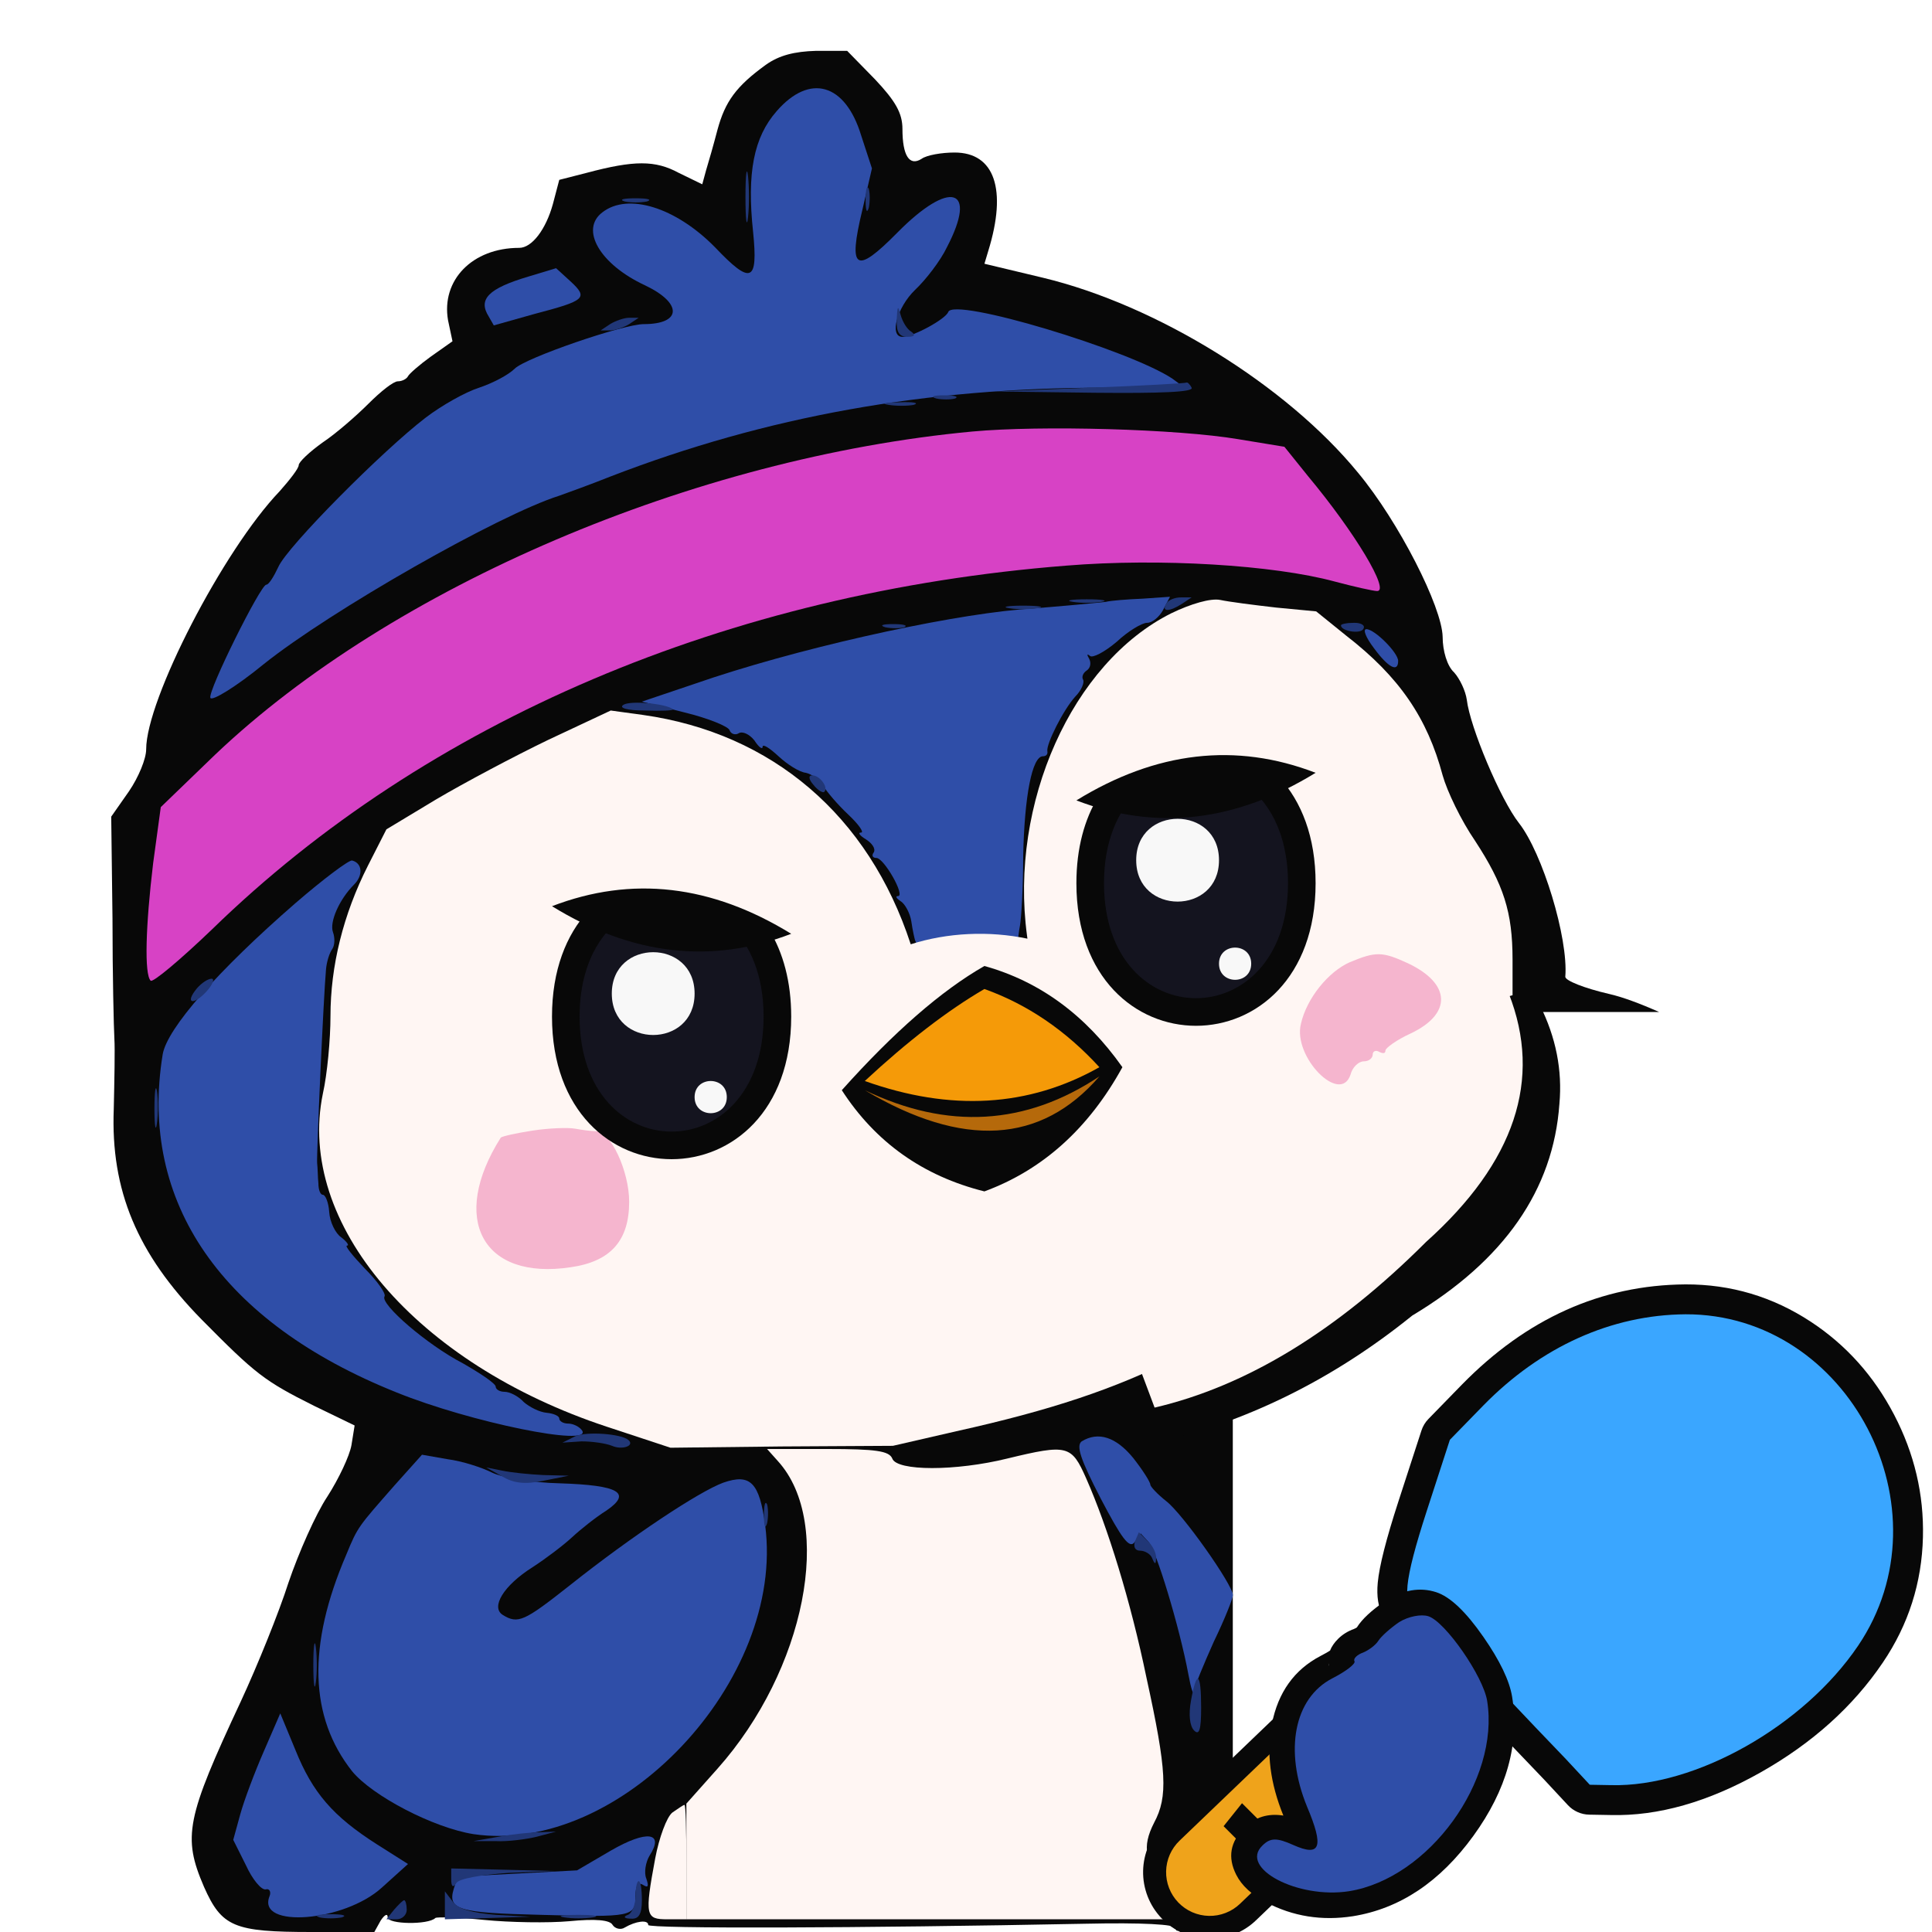
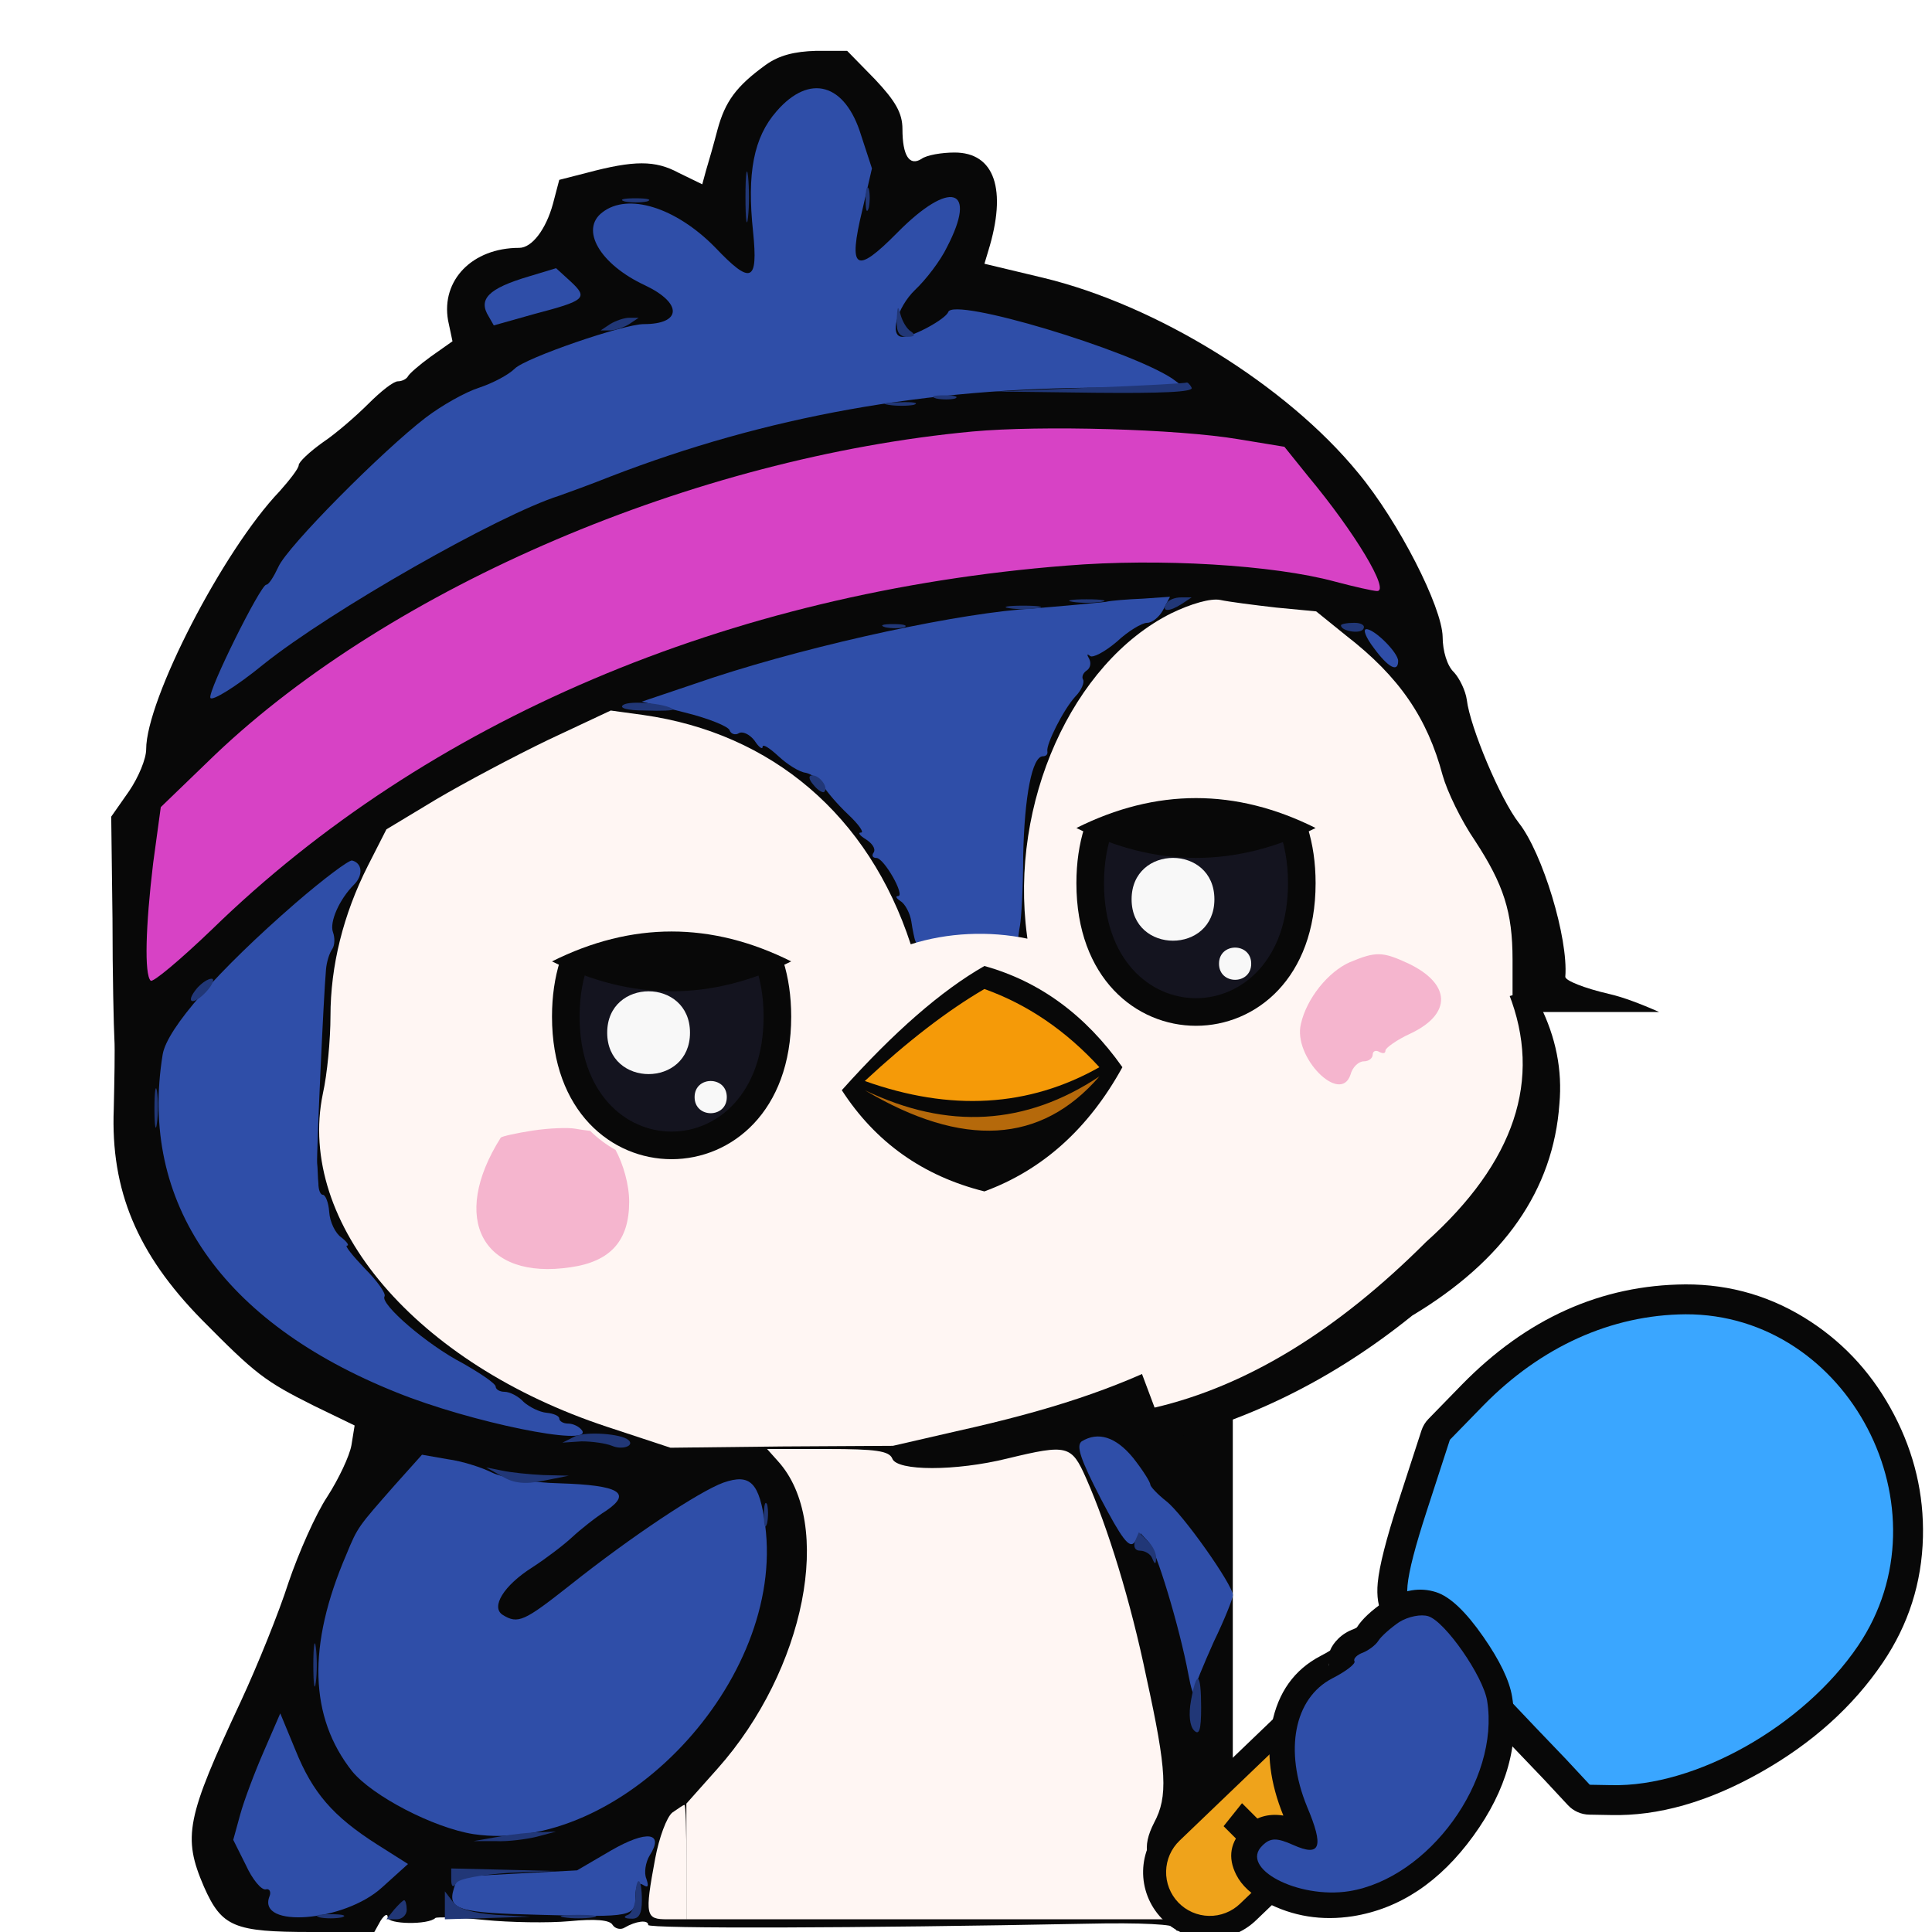
<svg xmlns="http://www.w3.org/2000/svg" viewBox="0 0 420 420" aria-hidden="true" class="sthings" data-character="pip">
  <g data-pip-part="body">
    <path fill="#080808" fill-rule="evenodd" d="M166.48 14.092C169.382 12.02 172.697 11.191 177.395 11.053H184.164L190.243 17.27C194.664 21.967 196.184 24.592 196.184 28.046C196.184 33.849 197.704 36.197 200.329 34.539C201.434 33.711 204.75 33.158 207.513 33.158C216.217 33.158 218.98 41.171 214.836 54.572L214.007 57.336L226.717 60.375C251.447 66.316 279.632 83.724 295.243 102.789C304.086 113.428 313.48 131.941 313.618 138.434C313.618 141.474 314.586 144.789 316.105 146.171C317.349 147.553 318.592 150.178 318.868 152.112C319.559 158.053 326.191 173.803 330.197 178.914C335.309 185.408 340.974 203.921 340.283 212.349C340.283 213.178 344.428 214.836 349.816 216.079C352.695 216.728 356.599 218.186 360.677 220H268V416.327C267.397 416.533 266.736 416.841 266.092 417.237C264.158 418.204 261.809 418.618 260.704 418.204C259.599 417.789 257.941 418.204 257.112 419.033C256.283 419.862 255.592 420 255.592 419.171C255.592 418.342 248.27 417.928 235.974 418.204C187.066 419.171 140.921 419.309 140.921 418.48C140.921 417.237 138.158 417.651 135.809 419.033C134.98 419.586 133.737 419.309 133.184 418.48C132.632 417.375 129.454 417.099 123.789 417.651C119.23 418.066 110.803 417.928 105.276 417.375C99.75 416.822 94.914 416.684 94.638 416.961C93.118 418.48 84.276 418.342 84.276 416.822C84.276 415.855 83.586 416.27 82.757 417.513L81.375 420H67.697C50.842 420 48.217 418.895 44.349 410.191C39.651 399.276 40.48 395.27 52.362 369.849C55.954 362.112 60.651 350.507 62.724 344.013C64.934 337.52 68.664 329.092 71.151 325.362C73.638 321.493 75.987 316.52 76.401 314.171L77.092 309.888L68.25 305.605C57.474 300.217 55.539 298.697 43.796 286.816C29.842 272.586 24.039 258.77 24.73 241.086C24.868 235.007 25.007 228.099 24.868 225.888C24.73 223.539 24.454 211.796 24.454 199.638L24.178 177.533L28.046 172.007C30.118 168.967 31.776 164.961 31.776 162.888C31.776 152.112 48.493 119.645 60.789 106.796C63 104.309 64.934 101.822 64.934 101.132C64.934 100.441 67.283 98.23 70.184 96.158C73.086 94.224 77.507 90.355 80.132 87.73C82.757 85.105 85.52 82.895 86.487 82.895C87.454 82.895 88.421 82.342 88.697 81.789C88.974 81.237 91.184 79.303 93.671 77.507L98.368 74.191L97.401 69.632C95.882 60.928 102.651 53.882 112.875 53.882C115.638 53.882 118.678 49.875 120.197 44.349L121.579 39.099L127.52 37.579C137.882 34.816 142.441 34.816 147.553 37.579L152.664 40.066L153.493 37.026C154.046 35.23 155.151 31.362 155.98 28.184C157.638 22.105 159.987 18.789 166.48 14.092Z" />
    <path fill="#080808" fill-rule="evenodd" d="M318 198Q341 218 339 240Q337 268 307 286Q281 307 250 314L247 301Q285 291 301 270Q322 247 318 223V198Z" />
    <path fill="#2f4ea8" fill-rule="evenodd" d="M168.829 24.178C163.855 29.842 162.336 37.579 163.717 50.428C164.822 61.342 163.303 62.033 155.428 53.743C146.862 45.039 136.5 41.862 130.974 46.145C126 49.875 130.421 57.474 140.23 62.033C148.382 65.901 148.243 70.461 139.954 70.461C135.533 70.461 114.257 77.783 111.908 80.132C110.526 81.513 107.072 83.309 104.171 84.276C101.132 85.243 96.02 88.145 92.566 90.77C83.171 97.954 62.447 118.816 60.513 123.237C59.546 125.309 58.441 127.105 57.888 127.105C56.645 127.105 45.178 150.178 45.73 151.697C46.007 152.526 51.257 149.349 57.336 144.375C71.842 132.77 108.454 111.908 121.579 107.763C123.513 107.072 128.487 105.276 132.632 103.618C166.618 90.493 201.296 84.276 240.118 84.276H257.526L254.901 82.342C245.645 76.125 207.237 64.52 206.132 67.836C205.579 69.355 198.533 73.224 196.184 73.224C193.283 73.224 194.941 66.868 198.947 63C201.296 60.789 204.474 56.645 205.855 53.743C212.625 40.757 206.546 38.961 195.079 50.566C185.961 59.822 184.303 58.717 187.48 45.592L189.553 36.612L187.204 29.428C183.75 18.099 176.013 15.888 168.829 24.178Z" />
    <path fill="#2f4ea8" fill-rule="evenodd" d="M114.947 60.099C106.105 62.724 103.895 65.072 106.243 68.803L107.349 70.737L116.191 68.25C127.243 65.349 127.934 64.796 124.066 61.204L120.888 58.303L114.947 60.099Z" />
    <path fill="#2f4ea8" fill-rule="evenodd" d="M240.395 130.836C239.289 130.974 230.862 131.803 221.743 132.493C204.474 134.013 172.421 141.197 151.007 148.658L139.539 152.526L148.796 154.875C153.908 156.118 158.329 157.914 158.605 158.743C158.882 159.572 159.849 159.849 160.539 159.434C161.368 158.882 162.888 159.572 163.993 160.954C164.961 162.474 165.789 163.026 165.789 162.336C165.789 161.645 167.309 162.612 169.243 164.408C171.178 166.204 173.803 167.862 175.184 168C176.428 168.276 178.224 169.52 178.914 170.763C179.743 172.145 182.092 174.908 184.441 177.118C186.651 179.191 187.895 180.987 187.204 180.987C186.375 180.987 186.928 181.678 188.309 182.507C189.553 183.336 190.382 184.441 189.967 185.27C189.414 185.961 189.691 186.513 190.52 186.513C192.178 186.513 196.875 194.803 195.217 194.803C194.526 194.803 194.941 195.355 195.77 195.908C196.737 196.461 197.842 198.533 198.118 200.329C198.395 202.263 198.809 204.059 198.947 204.474C199.224 204.888 199.224 205.579 199.086 206.132C199.086 206.822 199.638 207.237 200.467 207.237C201.296 207.237 201.711 208.066 201.296 209.171C200.053 212.211 203.921 212.901 209.171 210.691C211.934 209.586 215.664 208.618 217.599 208.618C219.947 208.618 221.053 207.789 221.191 206.132C221.191 204.888 221.467 202.539 221.743 201.158C222.02 199.638 222.434 192.868 222.434 185.961C222.711 173.112 224.368 164.408 226.717 164.408C227.408 164.408 227.822 163.993 227.684 163.303C227.408 161.783 231.138 154.322 233.763 151.421C235.145 150.039 235.836 148.243 235.421 147.691C235.145 147.138 235.421 146.309 236.25 145.757C237.079 145.204 237.217 144.099 236.803 143.27C236.25 142.303 236.25 142.026 236.941 142.579C237.493 143.132 240.118 141.75 242.743 139.539C245.23 137.191 248.27 135.395 249.375 135.395C250.48 135.395 252 134.151 252.829 132.632L254.349 129.73L248.408 130.145C245.092 130.283 241.5 130.559 240.395 130.836Z" />
    <path fill="#2f4ea8" fill-rule="evenodd" d="M298.697 140.921C301.737 145.066 303.947 146.309 303.947 143.684C303.947 141.888 298.836 136.776 297.039 136.776C296.211 136.776 296.901 138.572 298.697 140.921Z" />
    <path fill="#2f4ea8" fill-rule="evenodd" d="M64.243 196.322C47.388 210.967 36.336 223.539 35.368 229.204C30.118 261.395 48.217 287.507 86.211 302.704C102.237 309.197 128.763 314.586 126.553 310.993C126 310.164 124.618 309.474 123.513 309.474C122.408 309.474 121.579 308.921 121.579 308.368C121.579 307.816 120.336 307.263 118.816 307.125C117.296 306.987 115.086 305.882 113.842 304.776C112.737 303.533 110.803 302.566 109.697 302.566C108.592 302.566 107.763 302.013 107.763 301.461C107.763 300.77 104.447 298.559 100.579 296.349C92.842 292.342 82.618 283.5 83.586 281.842C84 281.289 82.066 278.526 79.303 275.763C76.678 273 74.882 270.789 75.434 270.789C75.987 270.789 75.434 269.961 74.191 268.993C72.947 268.164 71.704 265.678 71.566 263.467C71.428 261.395 70.737 259.737 70.184 259.737C69.632 259.737 69.217 258.632 69.217 257.25C69.079 256.007 69.079 253.934 68.941 252.829C68.803 250.895 70.322 216.77 70.875 210.691C71.013 209.171 71.566 207.237 72.257 206.27C72.809 205.441 72.809 203.783 72.395 202.678C71.566 200.467 73.776 195.493 76.954 192.316C79.026 190.243 78.75 187.618 76.539 187.066C75.849 186.928 70.322 191.072 64.243 196.322Z" />
    <path fill="#2f4ea8" fill-rule="evenodd" d="M235.145 313.342C233.901 314.309 234.868 317.211 239.289 325.776C243.849 334.48 245.507 336.691 246.612 335.309L247.993 333.375L249.651 335.171C251.309 336.829 256.421 353.684 258.355 364.046C258.908 367.086 259.461 368.743 259.599 367.776C259.599 366.671 261.671 361.836 263.882 356.862C266.23 352.026 268.026 347.467 268.026 346.776C268.026 344.566 257.112 329.092 253.52 326.329C251.586 324.809 250.066 323.151 250.066 322.737C250.066 322.184 248.408 319.559 246.336 316.934C242.605 312.375 238.737 311.132 235.145 313.342Z" />
    <path fill="#2f4ea8" fill-rule="evenodd" d="M85.796 322.875C77.921 331.855 77.783 331.855 75.296 337.934C66.73 357.829 67.283 373.303 76.539 385.046C80.961 390.434 94.224 397.342 102.928 398.724C134.842 403.421 170.763 365.289 166.342 331.579C165.099 322.322 163.164 320.25 157.224 322.322C151.974 324.257 137.329 333.928 123.789 344.704C113.98 352.441 112.599 353.132 109.283 351.059C106.658 349.401 109.421 344.704 115.776 340.697C118.539 338.901 122.408 336 124.342 334.204C126.276 332.408 129.592 329.783 131.803 328.401C137.467 324.533 134.566 322.875 121.717 322.461C115.5 322.322 109.145 321.217 106.934 320.112C104.724 319.007 100.441 317.625 97.263 317.211L91.737 316.243L85.796 322.875Z" />
    <path fill="#2f4ea8" fill-rule="evenodd" d="M57.336 380.763C55.401 385.184 53.053 391.401 52.224 394.441L50.704 399.967L53.467 405.493C54.849 408.533 56.783 410.882 57.75 410.743C58.579 410.467 58.993 411.296 58.579 412.263C55.816 419.309 74.882 417.789 83.033 410.329L88.697 405.217L81.928 400.934C72.395 394.855 67.974 389.743 64.243 380.487L60.928 372.474L57.336 380.763Z" />
    <path fill="#2f4ea8" fill-rule="evenodd" d="M132.77 402.316 125.447 406.599 112.461 407.289 99.474 407.98 98.645 410.605C97.263 415.164 99.612 415.855 117.572 416.27C137.467 416.822 138.158 416.684 138.158 412.125C138.158 409.914 138.711 409.086 139.816 409.776C140.921 410.467 141.059 410.053 140.507 408.395C139.954 407.151 140.368 404.803 141.197 403.421C144.513 398.309 140.645 397.757 132.77 402.316Z" />
    <path fill="#213777" fill-rule="evenodd" d="M162.059 42.829C162.059 47.803 162.336 49.737 162.612 47.25C162.888 44.901 162.888 40.757 162.612 38.27C162.336 35.921 162.059 37.855 162.059 42.829Z" />
    <path fill="#213777" fill-rule="evenodd" d="M188.171 43.52C188.171 45.73 188.447 46.559 188.862 45.178C189.138 43.934 189.138 42 188.862 41.033C188.447 40.204 188.171 41.171 188.171 43.52Z" />
    <path fill="#213777" fill-rule="evenodd" d="M135.809 43.796C137.053 44.072 139.263 44.072 140.645 43.796C141.888 43.382 140.783 43.105 138.158 43.105C135.533 43.105 134.428 43.382 135.809 43.796Z" />
    <path fill="#213777" fill-rule="evenodd" d="M194.941 69.355C194.803 72.257 195.493 73.224 197.289 73.224C198.809 73.224 199.086 72.809 198.118 72.118C197.151 71.566 196.184 69.908 195.77 68.388C195.217 66.316 195.079 66.454 194.941 69.355Z" />
    <path fill="#213777" fill-rule="evenodd" d="M132.632 70.461 130.559 71.842H132.632C133.737 71.842 135.671 71.151 136.776 70.461L138.849 69.079H136.776C135.671 69.079 133.737 69.77 132.632 70.461Z" />
    <path fill="#213777" fill-rule="evenodd" d="M236.941 84.276 216.217 85.105 238.046 85.382C252.276 85.52 259.599 85.243 259.046 84.276C258.632 83.447 258.079 83.033 257.941 83.171C257.803 83.309 248.408 83.862 236.941 84.276Z" />
    <path fill="#213777" fill-rule="evenodd" d="M203.507 86.625C204.75 86.901 206.684 86.901 207.651 86.625C208.48 86.211 207.513 85.934 205.164 85.934C202.954 85.934 202.125 86.211 203.507 86.625Z" />
    <path fill="#213777" fill-rule="evenodd" d="M193.145 88.007C194.803 88.283 197.289 88.283 198.671 88.007C199.914 87.592 198.533 87.316 195.493 87.454C192.454 87.454 191.349 87.73 193.145 88.007Z" />
    <path fill="#213777" fill-rule="evenodd" d="M233.211 130.836C234.868 131.112 237.632 131.112 239.428 130.836C241.086 130.559 239.704 130.283 236.25 130.283C232.796 130.283 231.414 130.559 233.211 130.836Z" />
    <path fill="#213777" fill-rule="evenodd" d="M253.52 131.25C252.414 133.046 254.211 133.046 256.974 131.25L259.046 129.868H256.697C255.454 129.868 253.934 130.421 253.52 131.25Z" />
    <path fill="#213777" fill-rule="evenodd" d="M219.395 132.217C221.053 132.493 223.816 132.493 225.612 132.217C227.27 131.941 225.888 131.664 222.434 131.664C218.98 131.664 217.599 131.941 219.395 132.217Z" />
    <path fill="#213777" fill-rule="evenodd" d="M192.454 136.362C193.697 136.638 195.632 136.638 196.599 136.362C197.428 135.947 196.461 135.671 194.112 135.671C191.901 135.671 191.072 135.947 192.454 136.362Z" />
    <path fill="#213777" fill-rule="evenodd" d="M291.513 135.947C291.513 137.191 295.658 137.882 296.349 136.776C296.901 135.947 295.934 135.395 294.414 135.395C292.757 135.395 291.513 135.671 291.513 135.947Z" />
    <path fill="#213777" fill-rule="evenodd" d="M135.533 153.217C134.428 153.908 136.362 154.461 140.23 154.461C143.822 154.599 146.586 154.461 146.309 154.184C144.789 152.941 137.053 152.25 135.533 153.217Z" />
    <path fill="#213777" fill-rule="evenodd" d="M176.842 170.625C177.809 171.868 178.914 172.421 179.191 172.145C180.158 171.178 178.224 168.553 176.566 168.553C175.737 168.553 175.737 169.382 176.842 170.625Z" />
    <path fill="#213777" fill-rule="evenodd" d="M42.829 214.836C40.066 218.151 42 218.704 44.901 215.526C46.283 214.007 46.697 212.763 46.007 212.763C45.178 212.763 43.796 213.73 42.829 214.836Z" />
    <path fill="#213777" fill-rule="evenodd" d="M33.572 241.086C33.572 244.816 33.849 246.336 34.125 244.125C34.401 242.053 34.401 239.013 34.125 237.217C33.849 235.559 33.572 237.217 33.572 241.086Z" />
    <path fill="#213777" fill-rule="evenodd" d="M125.033 312.237 122.27 313.618 126.414 313.342C128.763 313.342 131.664 313.757 133.046 314.309C135.257 315.276 138.02 314.309 136.638 313.066C135.118 311.684 127.52 311.132 125.033 312.237Z" />
    <path fill="#213777" fill-rule="evenodd" d="M109.145 320.941C111.632 322.461 114.118 322.737 118.125 321.908L123.651 320.803L118.125 320.664C115.086 320.526 111.079 320.112 109.145 319.697L105.691 319.007L109.145 320.941Z" />
    <path fill="#213777" fill-rule="evenodd" d="M166.066 329.507C166.066 331.717 166.342 332.546 166.757 331.164C167.033 329.921 167.033 327.987 166.757 327.02C166.342 326.191 166.066 327.158 166.066 329.507Z" />
    <path fill="#213777" fill-rule="evenodd" d="M246.75 335.033C246.336 336.276 246.75 337.105 247.855 337.105C248.961 337.105 250.204 337.934 250.48 338.763C251.033 340.145 251.309 340.145 251.309 338.763C251.447 337.796 250.618 336 249.513 335.033L247.579 333.099L246.75 335.033Z" />
    <path fill="#213777" fill-rule="evenodd" d="M68.112 361.974C68.112 366.118 68.388 367.914 68.664 365.704C68.941 363.632 68.941 360.316 68.664 358.105C68.388 356.033 68.112 357.829 68.112 361.974Z" />
    <path fill="#213777" fill-rule="evenodd" d="M258.908 369.711C258.355 372.75 258.632 375.237 259.599 376.204C260.704 377.309 261.118 376.066 261.118 371.23C261.118 363.493 260.151 362.803 258.908 369.711Z" />
    <path fill="#213777" fill-rule="evenodd" d="M281.98 379.934C281.98 381.868 282.533 384.355 283.224 385.461L284.605 387.533L284.467 385.461C284.329 384.355 283.776 381.868 283.224 379.934L282.118 376.48L281.98 379.934Z" />
    <path fill="#213777" fill-rule="evenodd" d="M108.454 399.276 102.928 400.243H107.763C110.388 400.382 114.533 399.829 116.743 399.276L120.888 398.171L117.434 398.309C115.5 398.309 111.493 398.724 108.454 399.276Z" />
    <path fill="#213777" fill-rule="evenodd" d="M98.092 408.533C98.092 410.191 98.507 410.467 99.197 409.362C99.75 408.395 104.586 407.566 110.526 407.151L120.888 406.737L109.559 406.461L98.092 406.184V408.533Z" />
    <path fill="#213777" fill-rule="evenodd" d="M138.158 412.263C138.158 414.059 137.329 415.993 136.5 416.27C135.395 416.684 135.671 417.099 137.191 417.099C138.849 417.237 139.539 416.132 139.539 413.092C139.539 410.743 139.263 408.947 138.849 408.947C138.434 408.947 138.158 410.467 138.158 412.263Z" />
    <path fill="#213777" fill-rule="evenodd" d="M291.237 409.914C292.895 410.191 295.382 410.191 296.763 409.914C298.007 409.5 296.625 409.224 293.586 409.362C290.546 409.362 289.441 409.638 291.237 409.914Z" />
    <path fill="#213777" fill-rule="evenodd" d="M96.711 414.197V417.237L106.105 416.961L115.362 416.684L107.763 416.27C102.789 415.855 99.612 415.026 98.507 413.507L96.711 411.158V414.197Z" />
    <path fill="#213777" fill-rule="evenodd" d="M85.658 415.164 84 417.237H86.211C87.454 417.237 88.421 416.27 88.421 415.164C88.421 414.059 88.145 413.092 87.868 413.092C87.592 413.092 86.625 414.059 85.658 415.164Z" />
    <path fill="#213777" fill-rule="evenodd" d="M69.493 416.822C70.737 417.099 72.947 417.099 74.329 416.822C75.572 416.408 74.467 416.132 71.842 416.132C69.217 416.132 68.112 416.408 69.493 416.822Z" />
    <path fill="#213777" fill-rule="evenodd" d="M122.684 416.822C124.342 417.099 127.105 417.099 128.901 416.822C130.559 416.546 129.178 416.27 125.724 416.27C122.27 416.27 120.888 416.546 122.684 416.822Z" />
    <path fill="#fff6f3" fill-rule="evenodd" d="M254.625 133.322C258.908 131.25 263.191 130.007 265.263 130.421C267.197 130.836 272.586 131.526 277.421 132.079L286.125 132.908L292.618 138.158C304.224 147.138 310.303 156.118 313.618 168.553C314.586 172.007 317.625 178.362 320.664 182.783C326.882 192.316 328.816 198.257 328.816 208.618V216.355L323.013 217.875C319.697 218.842 315.967 219.947 314.586 220.362C312.789 221.191 312.375 220.776 313.066 219.257C314.309 215.941 311.408 211.934 305.882 209.309L300.77 206.961L295.52 208.48C289.855 210.138 284.191 216.493 282.809 222.434C281.842 226.303 285.849 234.454 289.441 235.697C290.961 236.25 289.993 238.184 285.849 243.572C276.868 254.763 272.033 265.954 268.855 281.842L267.336 289.441L255.592 295.243C242.467 301.875 228.513 306.572 207.928 311.132L194.112 314.309L169.934 314.447L145.757 314.724L131.941 310.164C90.493 296.487 64.382 265.954 70.184 237.77C71.151 233.487 71.842 225.888 71.842 220.914C71.842 210 74.605 198.809 79.993 188.171L84 180.296L94.776 173.803C100.855 170.211 111.77 164.408 119.23 160.816L132.77 154.461L139.816 155.428C167.854 159.394 188.852 177.307 197.983 205.279C206.001 202.726 215.018 202.319 223.355 204.057L223.263 203.368C219.395 174.632 233.072 144.099 254.625 133.322Z" />
    <path fill="#fff6f3" fill-rule="evenodd" d="M273 208Q310 195 328 216Q339 244 310 270Q281 299 251 306L245 290Q264 265 267 241L273 208Z" />
    <path fill="#fff6f3" fill-rule="evenodd" d="M146.171 394.026C144.928 394.993 143.27 399.553 142.441 403.974C140.092 416.546 140.368 417.237 145.066 417.237H149.211V404.803C149.211 397.895 149.072 392.368 148.796 392.368C148.52 392.368 147.414 393.197 146.171 394.026Z" />
    <path fill="#fff6f3" fill-rule="evenodd" d="M169.105 317.625C181.401 331.164 175.046 363.079 155.98 384.493L149.211 392.092V404.664V417.237H203.092H256.974V413.783C256.974 411.711 255.73 409.5 253.52 408.118C248.961 405.079 248.132 401.625 250.895 396.237C253.934 390.572 253.658 384.908 249.237 364.737C245.783 348.02 240.809 331.993 236.112 321.355C232.934 314.171 232.105 313.895 218.98 317.072C207.789 319.836 194.941 319.836 193.974 317.072C193.283 315.414 190.382 315 179.882 315H166.757L169.105 317.625Z" />
    <path fill="#d742c5" fill-rule="evenodd" d="M211.382 93.809C150.868 99.474 85.243 127.52 46.836 163.993L34.954 175.461L33.296 187.618C31.638 201.434 31.362 211.796 32.743 213.178C33.158 213.73 39.237 208.618 46.145 201.987C92.704 156.671 158.329 128.763 231.829 122.961C252.138 121.303 276.868 122.822 290.132 126.414C294.276 127.52 298.559 128.487 299.388 128.487C302.151 128.487 294.691 115.914 284.329 103.48L279.217 97.125L269.132 95.467C256.007 93.257 226.303 92.428 211.382 93.809Z" />
-     <path fill="#f5b5ce" fill-rule="evenodd" d="M293.447 209.171C288.75 211.243 284.053 217.046 282.809 222.572C281.013 229.757 291.375 240.257 293.586 233.625C294 231.967 295.382 230.724 296.487 230.724C297.592 230.724 298.421 230.033 298.421 229.204C298.421 228.513 299.112 228.237 299.803 228.651C300.632 229.066 301.184 229.066 301.184 228.375C301.184 227.822 303.671 226.026 306.711 224.645C315.691 220.362 315.414 213.868 306.158 209.447C300.493 206.822 299.112 206.822 293.447 209.171Z" />
-     <path fill="#f5b5ce" fill-rule="evenodd" d="M115.776 245.783C112.184 246.336 109.145 247.026 108.868 247.303C97.678 264.987 104.862 278.388 124.066 275.487C132.77 274.243 136.776 269.684 136.776 261.257C136.776 254.625 132.77 245.921 129.592 245.921C128.625 245.921 126.553 245.645 125.033 245.368C123.513 245.092 119.368 245.23 115.776 245.783Z" />
  </g>
  <g data-pip-part="racket">
    <path fill="#080808" fill-rule="evenodd" d="M346.036 347.466 273.036 417.466Q272.005 418.454 270.801 419.223Q269.597 419.991 268.267 420.51Q266.936 421.028 265.53 421.278Q264.124 421.527 262.696 421.497Q261.268 421.467 259.873 421.159Q258.479 420.851 257.171 420.277Q255.864 419.703 254.693 418.885Q253.523 418.067 252.534 417.036Q251.546 416.005 250.777 414.801Q250.009 413.597 249.49 412.267Q248.972 410.936 248.722 409.53Q248.473 408.124 248.503 406.696Q248.533 405.268 248.841 403.873Q249.149 402.479 249.723 401.171Q250.297 399.864 251.115 398.693Q251.934 397.523 252.964 396.534L325.964 326.534Q326.995 325.546 328.199 324.777Q329.403 324.009 330.733 323.49Q332.064 322.972 333.47 322.722Q334.876 322.473 336.304 322.503Q337.732 322.533 339.126 322.841Q340.521 323.149 341.829 323.723Q343.136 324.297 344.307 325.115Q345.477 325.934 346.466 326.964Q347.454 327.995 348.223 329.199Q348.991 330.403 349.51 331.733Q350.028 333.064 350.278 334.47Q350.527 335.876 350.497 337.304Q350.467 338.732 350.159 340.126Q349.851 341.521 349.277 342.828Q348.703 344.136 347.885 345.307Q347.067 346.477 346.036 347.466Z" />
    <path fill="#efa31b" fill-rule="evenodd" d="M342.575 343.857 269.575 413.857Q268.9 414.505 268.111 415.008Q267.322 415.511 266.451 415.851Q265.579 416.191 264.657 416.354Q263.736 416.517 262.801 416.498Q261.865 416.478 260.952 416.276Q260.038 416.075 259.181 415.699Q258.324 415.323 257.558 414.786Q256.791 414.25 256.143 413.575Q255.495 412.9 254.992 412.111Q254.489 411.322 254.149 410.451Q253.809 409.579 253.646 408.657Q253.482 407.736 253.502 406.801Q253.522 405.865 253.723 404.952Q253.925 404.038 254.301 403.181Q254.677 402.324 255.213 401.558Q255.75 400.791 256.425 400.143L329.425 330.143Q330.1 329.495 330.889 328.992Q331.678 328.489 332.549 328.149Q333.421 327.809 334.342 327.646Q335.264 327.482 336.199 327.502Q337.135 327.522 338.048 327.723Q338.962 327.925 339.819 328.301Q340.676 328.677 341.442 329.213Q342.209 329.75 342.857 330.425Q343.505 331.1 344.008 331.889Q344.511 332.678 344.851 333.549Q345.191 334.421 345.354 335.342Q345.517 336.264 345.498 337.199Q345.478 338.135 345.276 339.048Q345.075 339.962 344.699 340.819Q344.323 341.675 343.786 342.442Q343.25 343.209 342.575 343.857Z" />
    <path fill="#080808" fill-rule="evenodd" d="M320 344 333 357 329 362 316 349 320 344Z" />
    <path fill="#080808" fill-rule="evenodd" d="M270 392 283 405 279 410 266 397 270 392Z" />
    <g data-pip-part="blade">
      <path fill="#080808" fill-rule="evenodd" d="M366.395 279.215Q381.219 279.169 393.634 287.321Q405.175 294.899 411.775 307.574Q418.367 320.233 418.031 334.14Q417.671 349.078 409.309 361.425Q399.589 375.789 382.725 385.309Q365.638 394.954 350.17 394.573L345.49 394.49Q344.167 394.467 342.958 393.928Q341.749 393.389 340.847 392.42L335.673 386.86L325.94 376.679L321.208 371.674Q312.815 362.747 310.923 361.282Q307.833 359.176 305.654 355.242Q302.518 354.577 300.664 351.29Q299.09 348.502 299.513 344.042Q300.024 338.642 303.975 326.483L309.009 310.992Q309.477 309.55 310.535 308.464L317.803 301.006Q338.928 279.424 366.367 279.216ZM308.367 355.354Q309.302 355.311 310.369 354.947Q309.999 355.073 309.616 355.154Q308.974 355.291 308.367 355.354Z" />
      <path fill="#3aa6ff" fill-rule="evenodd" d="M366.416 285.715C350.295 285.838 334.973 292.757 322.448 305.553L315.19 313L310.157 328.492C305.2 343.747 304.615 349.571 308.266 348.796C308.855 348.595 310.161 349.804 311.04 351.527C311.838 353.094 313.505 355.205 314.691 355.982C315.956 356.916 320.988 361.951 325.944 367.222C330.899 372.492 337.439 379.324 340.372 382.369L345.605 387.991L350.285 388.074C368.573 388.525 392.104 375.252 403.925 357.782C424.029 328.099 401.883 285.603 366.416 285.715Z" />
    </g>
    <path fill="#080808" fill-rule="evenodd" d="M301.048 348.098Q301.153 348.025 301.262 347.958Q306.97 344.424 312.226 346.132Q316.748 347.601 322.48 355.852Q327.869 363.611 328.722 368.87Q331.183 384.109 320.285 399.118Q309.407 414.1 294.135 416.565Q283.968 418.153 275.198 413.531Q270.535 411.074 268.756 407.573Q265.863 401.88 270.558 397.312Q273.975 393.889 278.992 394.689Q274.676 384.084 276.49 374.796Q278.506 364.47 287.074 359.99Q288.285 359.373 289.142 358.818Q289.665 357.479 290.942 356.222Q292.337 354.85 294.353 354.117Q294.916 353.875 294.982 353.77Q296.642 351.118 301.048 348.098ZM288.85 361.575Q288.97 362.887 289.937 364.261Q289.712 363.942 289.535 363.594Q289.01 362.564 288.85 361.575Z" />
    <path fill="#2f4ea8" fill-rule="evenodd" d="M304.158 352.634C302.289 353.915 300.249 355.722 299.644 356.688C299.04 357.654 297.519 358.758 296.343 359.247C295.036 359.694 294.169 360.574 294.435 361.097C294.833 361.662 292.53 363.383 289.57 364.891C281.346 369.191 279.116 380.524 284.146 392.763C287.839 401.517 287.113 403.75 281.151 401.087C277.6 399.497 276.158 399.465 274.423 401.225C269.349 406.114 282.114 412.876 293.286 411.131C310.61 408.334 326.089 387.071 323.293 369.747C322.422 364.379 314.206 352.558 310.527 351.362C308.95 350.85 306.158 351.396 304.158 352.634Z" />
  </g>
  <g class="sthings-face" data-face="neutral">
-     <path fill="#fff6f3" fill-rule="evenodd" d="M127.843 198.055C138.804 186.055 158.365 187.464 167.306 202.283L127.843 198.055Z" />
-     <path fill="#080808" fill-rule="evenodd" d="M120 221C120 210.868 123.125 203.219 127.843 198.055L167.306 202.283C170.215 207.103 172 213.342 172 221C172 262.332 120 262.332 120 221Z" />
-     <path fill="#14141f" fill-rule="evenodd" d="M126 221C126 210.049 130.317 202.696 136.115 198.941L158.923 201.385C163.128 205.53 166 212.068 166 221C166 254.333 126 254.333 126 221Z" />
-     <path fill="#f8f8f8" fill-rule="evenodd" d="M133 216C133 204 151 204 151 216C151 228 133 228 133 216Z" />
+     <g data-pip-part="cheeks">
+       <path fill="#f5b5ce" fill-rule="evenodd" d="M293.447 209.171C299.112 206.822 300.493 206.822 306.158 209.447C315.414 213.868 315.691 220.362 306.711 224.645C303.671 226.026 301.184 227.822 301.184 228.375C301.184 229.066 300.632 229.066 299.803 228.651C299.112 228.237 298.421 228.513 298.421 229.204C298.421 230.033 297.592 230.724 296.487 230.724C295.382 230.724 294 231.967 293.586 233.625C291.375 240.257 281.013 229.757 282.809 222.572C284.053 217.046 288.75 211.243 293.447 209.171Z" />
+       <path fill="#f5b5ce" fill-rule="evenodd" d="M115.776 245.783C119.368 245.23 123.513 245.092 125.033 245.368C126.035 245.551 127.276 245.733 128.283 245.836Q130.864 248.349 133.814 249.98C135.499 253.106 136.776 257.512 136.776 261.257C136.776 269.684 132.77 274.243 124.066 275.487C104.862 278.388 97.678 264.987 108.868 247.303C109.145 247.026 112.184 246.336 115.776 245.783Z" />
+     </g>
+     <path fill="#fff6f3" fill-rule="evenodd" d="M121.706 209C129.585 183.668 162.415 183.668 170.294 209H121.706Z" />
+     <path fill="#080808" fill-rule="evenodd" d="M120 221C120 216.513 120.613 212.513 121.706 209H170.294C171.387 212.513 172 216.513 172 221C172 262.332 120 262.332 120 221Z" />
+     <path fill="#14141f" fill-rule="evenodd" d="M126 221C126 216.352 126.778 212.352 128.117 209H163.883C165.222 212.352 166 216.352 166 221C166 254.333 126 254.333 126 221Z" />
+     <path fill="#f8f8f8" fill-rule="evenodd" d="M132 224.5C132 212.5 150 212.5 150 224.5C150 236.5 132 236.5 132 224.5Z" />
    <path fill="#f8f8f8" fill-rule="evenodd" d="M151 238.5C151 233.833 158 233.833 158 238.5C158 243.167 151 243.167 151 238.5Z" />
-     <path fill="#080808" fill-rule="evenodd" d="M120 197Q146 187 172 203Q146 213 120 197Z" />
-     <path fill="#fff6f3" fill-rule="evenodd" d="M238.694 173.283C247.635 158.464 267.196 157.055 278.157 169.055L238.694 173.283Z" />
-     <path fill="#080808" fill-rule="evenodd" d="M234 192C234 184.342 235.785 178.103 238.694 173.283L278.157 169.055C282.875 174.219 286 181.868 286 192C286 233.332 234 233.332 234 192Z" />
-     <path fill="#14141f" fill-rule="evenodd" d="M240 192C240 183.068 242.872 176.53 247.077 172.385L269.885 169.941C275.683 173.696 280 181.049 280 192C280 225.333 240 225.333 240 192Z" />
-     <path fill="#f8f8f8" fill-rule="evenodd" d="M247 187C247 175 265 175 265 187C265 199 247 199 247 187Z" />
+     <path fill="#080808" fill-rule="evenodd" d="M120 209Q146 196 172 209Q146 222 120 209Z" />
+     <path fill="#fff6f3" fill-rule="evenodd" d="M235.706 180C243.585 154.668 276.415 154.668 284.294 180H235.706Z" />
+     <path fill="#080808" fill-rule="evenodd" d="M234 192C234 187.513 234.613 183.513 235.706 180H284.294C285.387 183.513 286 187.513 286 192C286 233.332 234 233.332 234 192Z" />
+     <path fill="#14141f" fill-rule="evenodd" d="M240 192C240 187.352 240.778 183.352 242.117 180H277.883C279.222 183.352 280 187.352 280 192C280 225.333 240 225.333 240 192Z" />
+     <path fill="#f8f8f8" fill-rule="evenodd" d="M246 195.5C246 183.5 264 183.5 264 195.5C264 207.5 246 207.5 246 195.5Z" />
    <path fill="#f8f8f8" fill-rule="evenodd" d="M265 209.5C265 204.833 272 204.833 272 209.5C272 214.167 265 214.167 265 209.5Z" />
-     <path fill="#080808" fill-rule="evenodd" d="M234 174Q260 158 286 168Q260 184 234 174Z" />
+     <path fill="#080808" fill-rule="evenodd" d="M234 180Q260 167 286 180Q260 193 234 180Z" />
    <g data-pip-part="beak">
      <path fill="#080808" fill-rule="evenodd" d="M183 237Q200 218 214 210Q232 215 244 232Q233 252 214 259Q194 254 183 237Z" />
      <path fill="#f59a08" fill-rule="evenodd" d="M188 235Q202 222 214 215Q228 220 239 232Q216 245 188 235Z" />
      <path fill="#b5690b" fill-rule="evenodd" d="M188 237Q215 250 239 234Q220 256 188 237Z" />
    </g>
  </g>
</svg>
